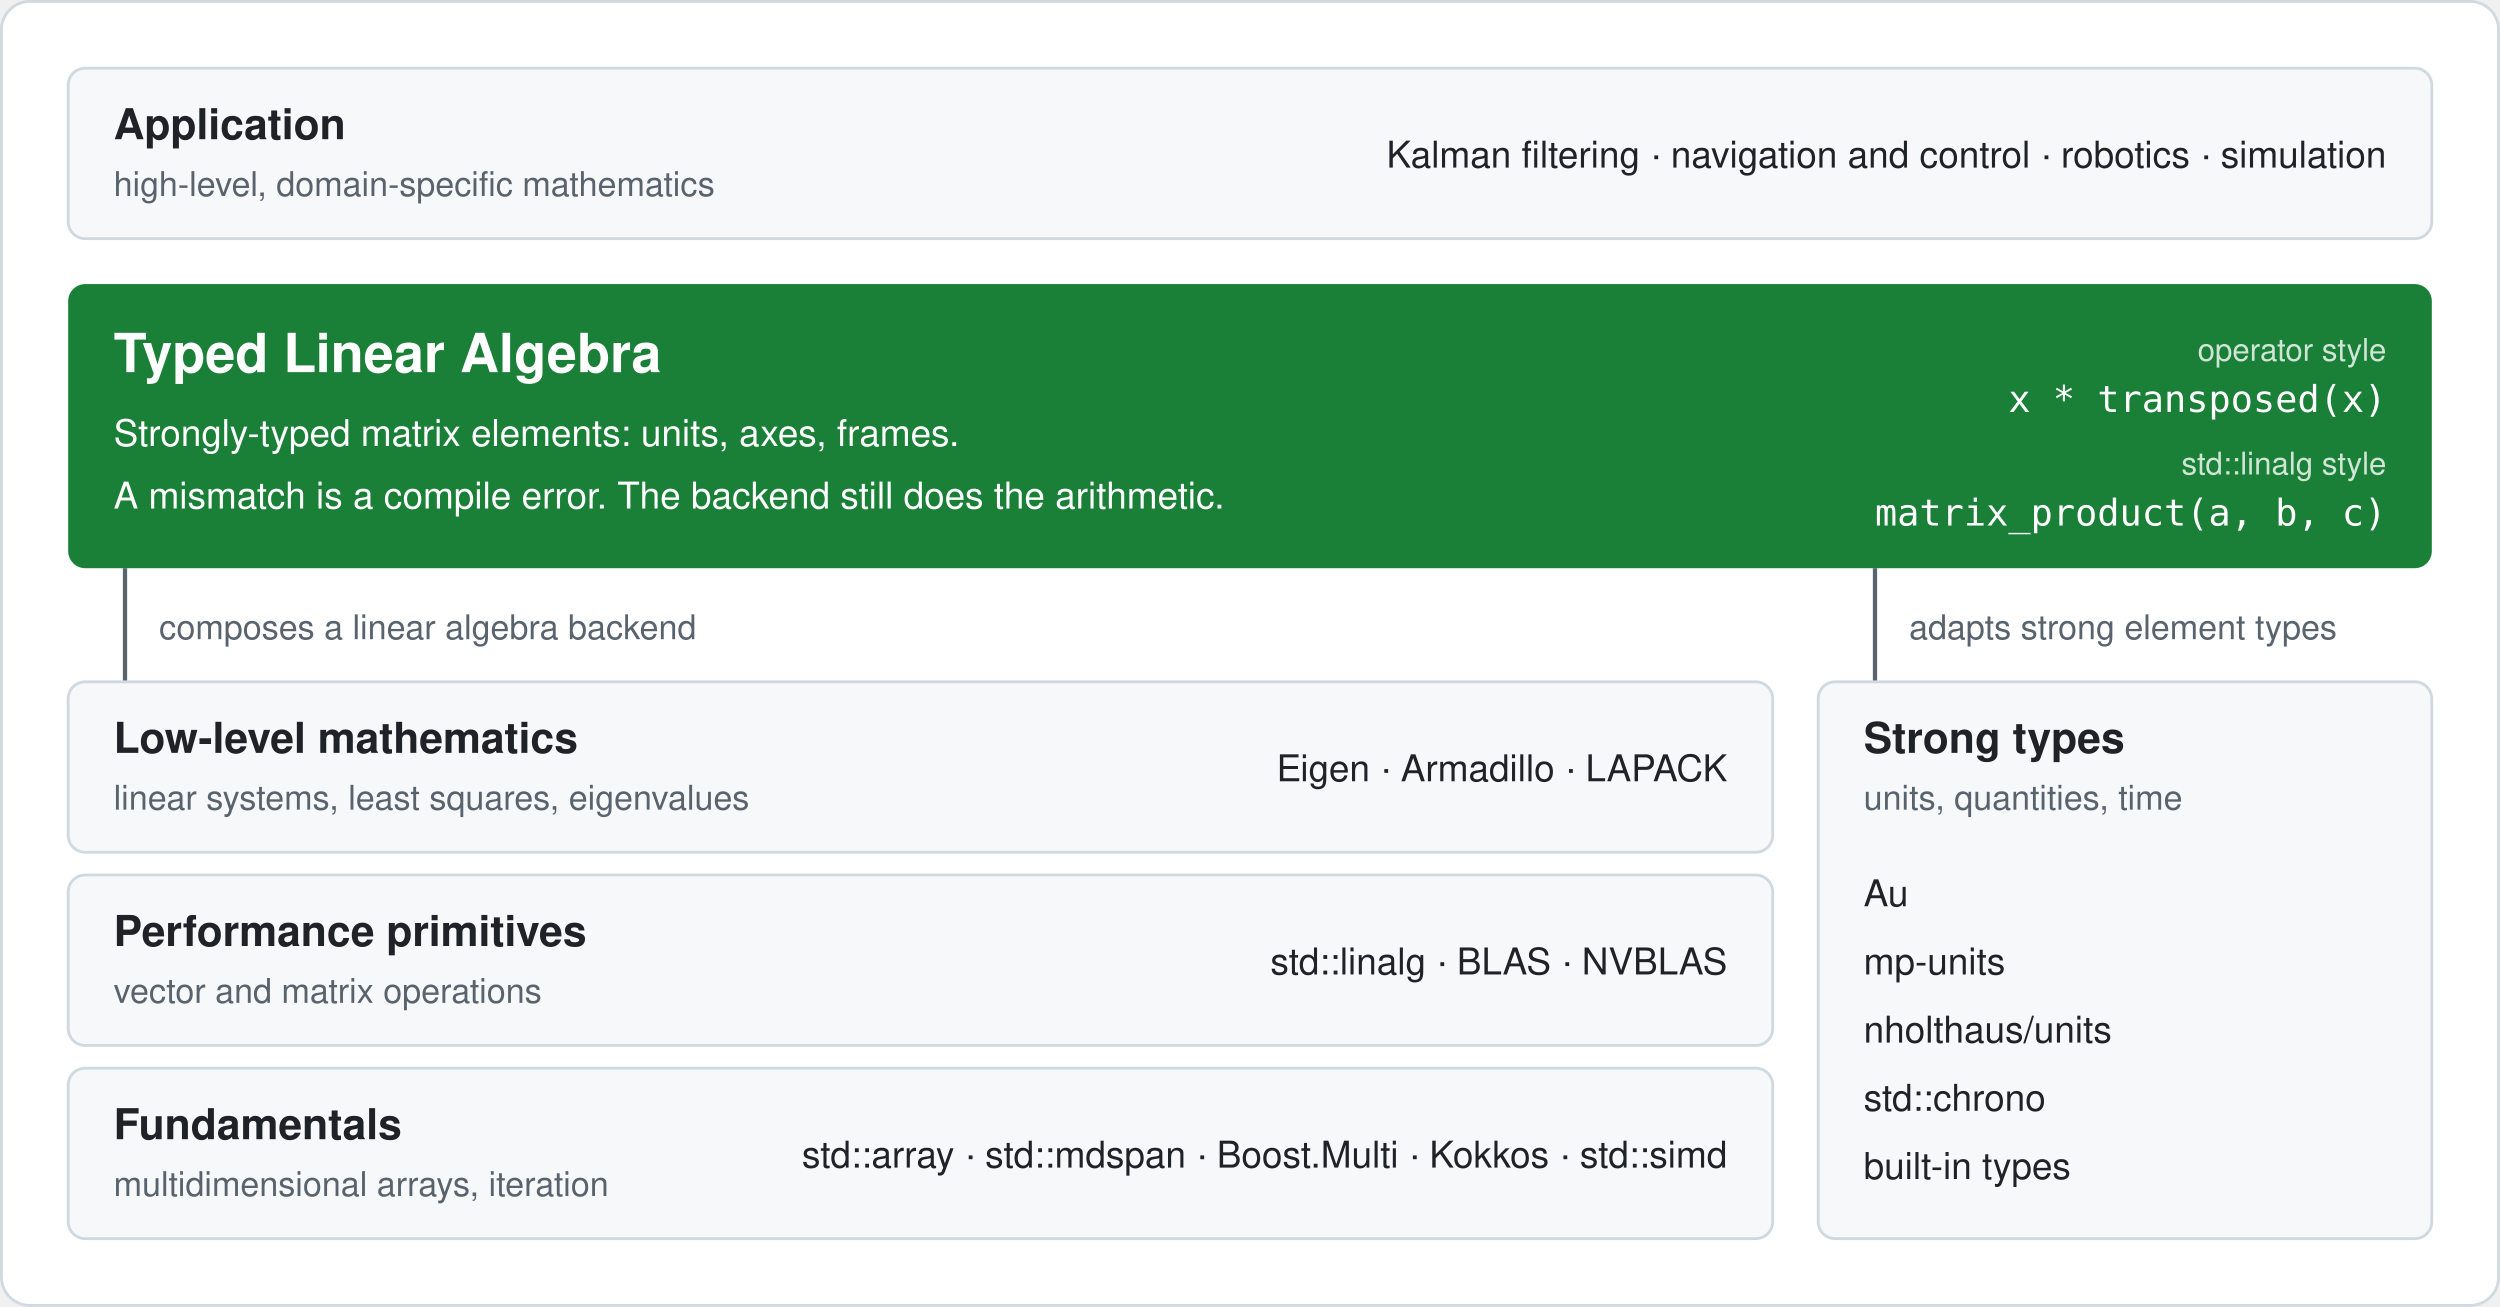
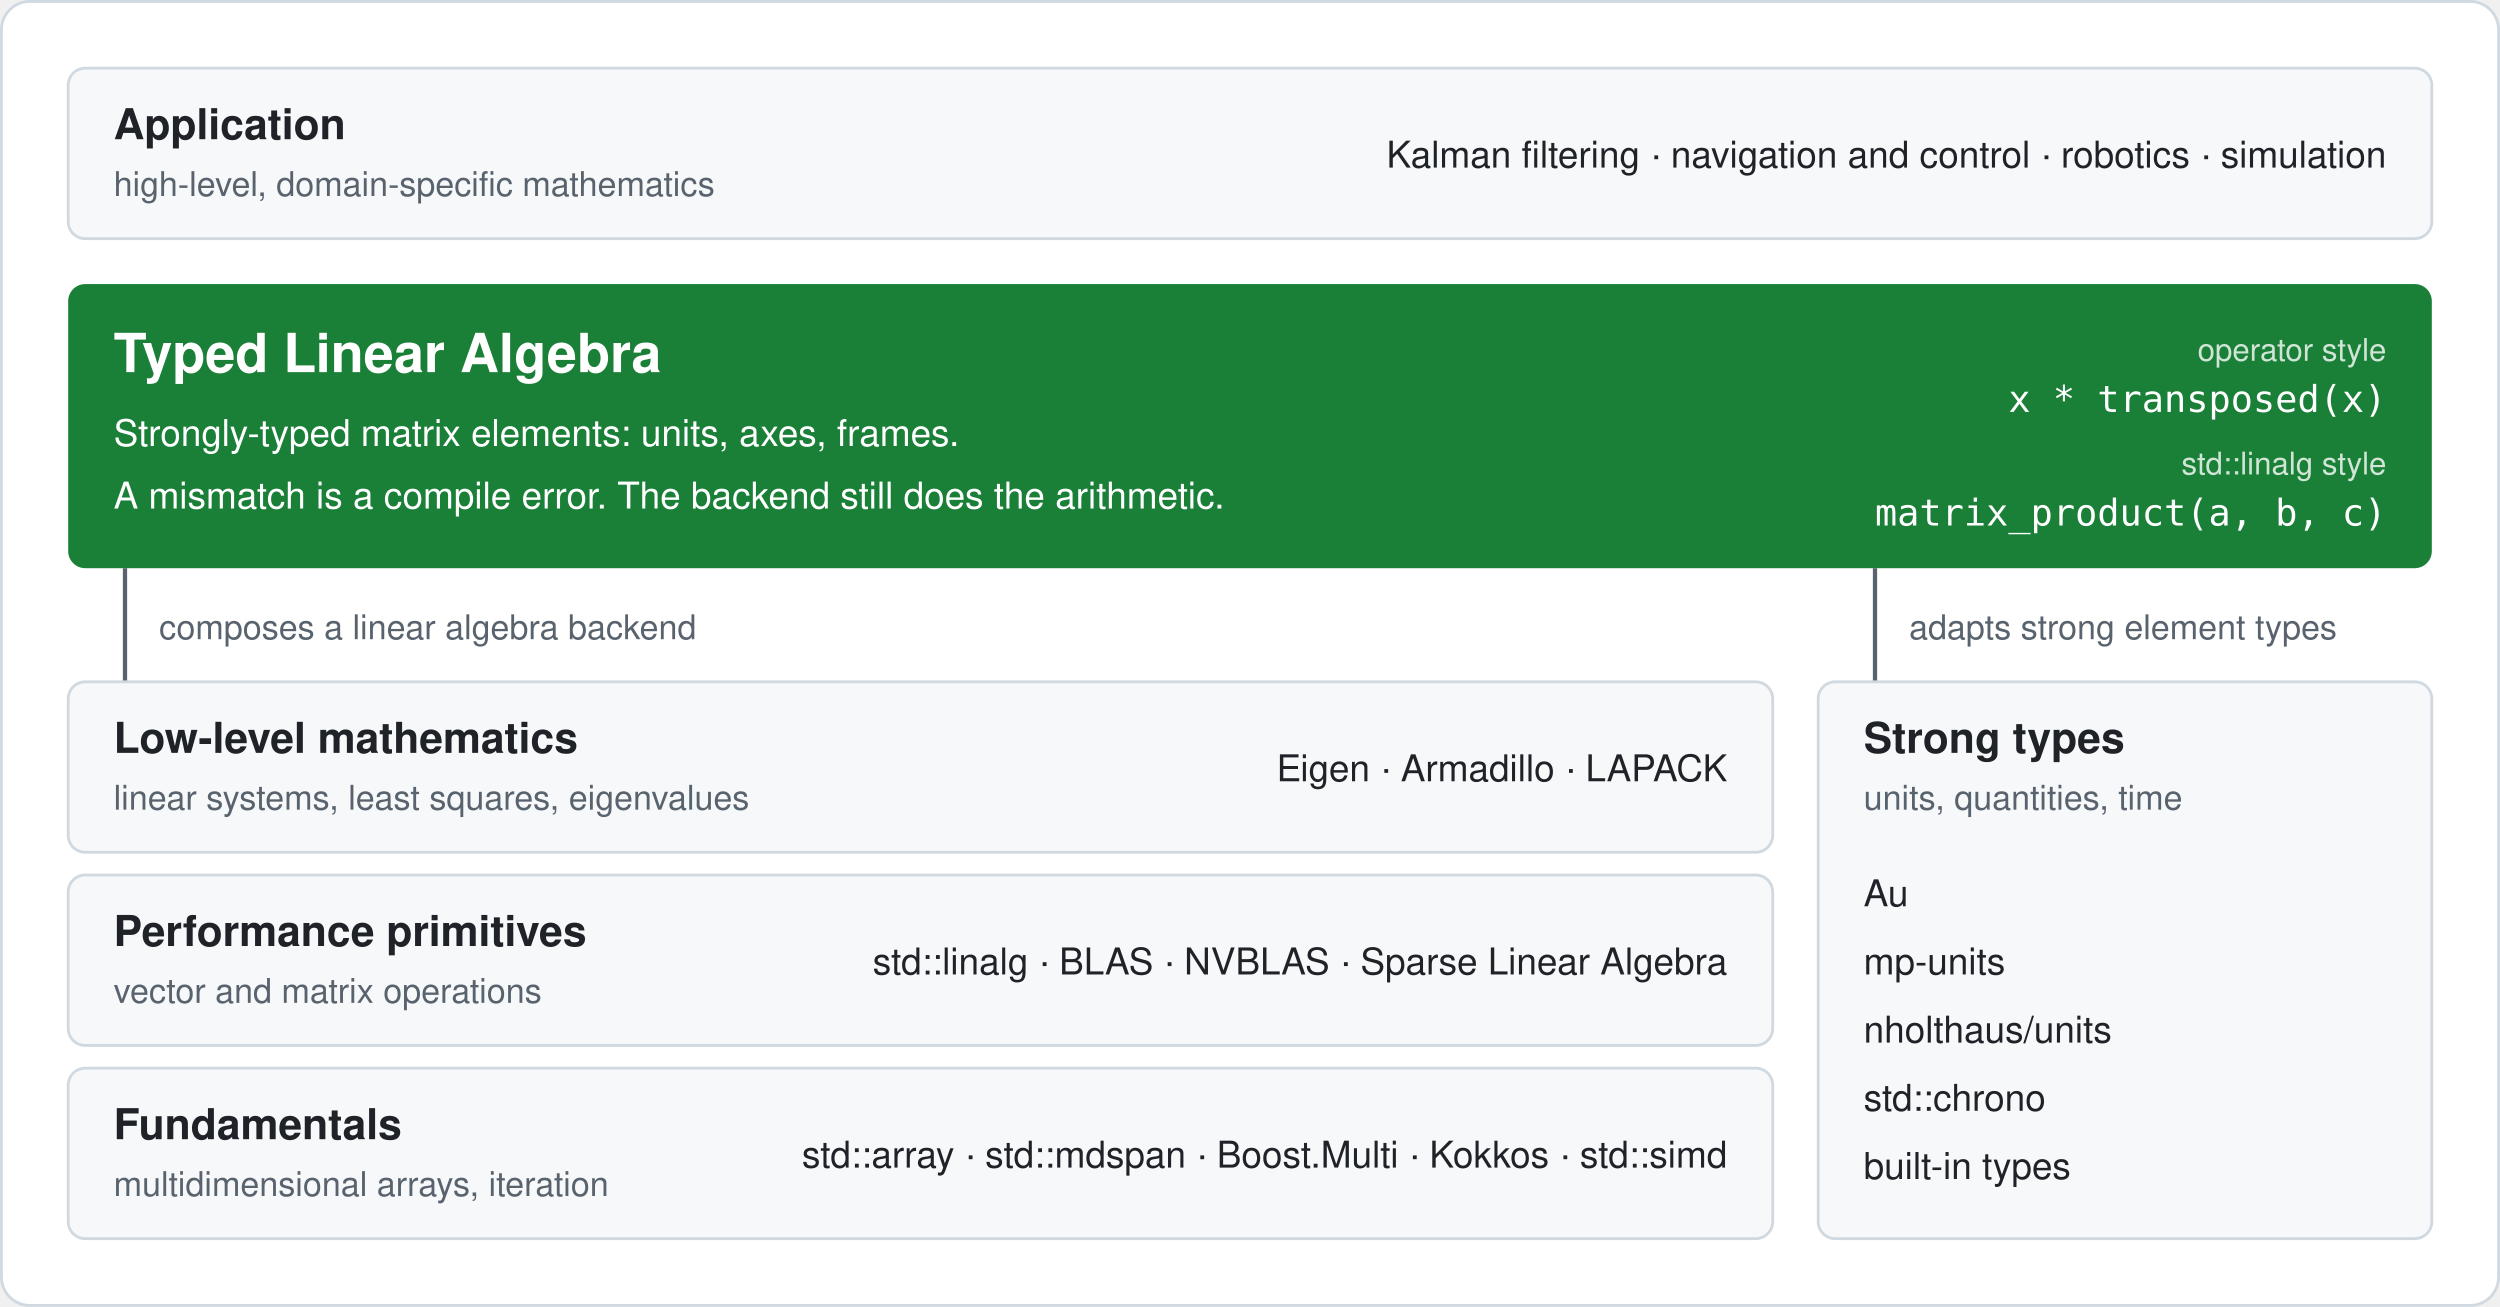
<svg xmlns="http://www.w3.org/2000/svg" viewBox="0 0 880 460" width="880" height="460" role="img" aria-labelledby="title description" font-family="-apple-system, 'Segoe UI', Helvetica, Arial, 'DejaVu Sans', sans-serif">
  <style>
    @media (prefers-color-scheme: dark) {
      .card { fill: #0d1117; stroke: #3d444d; }
      .layer { fill: #151b23; stroke: #3d444d; }
      .ink { fill: #f0f6fc; }
      .muted { fill: #9198a1; }
      .link { stroke: #9198a1; }
      .accent { fill: #238636; }
    }
  </style>
  <rect class="card" x="0.5" y="0.5" width="879" height="459" rx="10" fill="#ffffff" stroke="#d1d9e0" />
  <rect class="layer" x="24" y="24" width="832" height="60" rx="6" fill="#f6f8fa" stroke="#d1d9e0" />
  <text class="ink" x="40" y="49" font-size="15" font-weight="600" fill="#1f2328">Application</text>
  <text class="muted" x="40" y="69" font-size="12" fill="#59636e">high-level, domain-specific mathematics</text>
  <text class="ink" x="840" y="59" font-size="13" text-anchor="end" fill="#1f2328">Kalman filtering · navigation and control · robotics · simulation</text>
  <rect class="accent" x="24" y="100" width="832" height="100" rx="6" fill="#1a7f37" />
  <text x="40" y="131" font-size="19" font-weight="700" fill="#ffffff">Typed Linear Algebra</text>
  <text x="40" y="157" font-size="13" fill="#ffffff">Strongly-typed matrix elements: units, axes, frames.</text>
  <text x="40" y="179" font-size="13" fill="#ffffff">A mismatch is a compile error. The backend still does the arithmetic.</text>
  <text x="840" y="127" font-size="11" text-anchor="end" fill="#ffffff" fill-opacity="0.8">operator style</text>
  <text x="840" y="145" font-size="13" text-anchor="end" fill="#ffffff" font-family="ui-monospace, SFMono-Regular, Menlo, Consolas, 'DejaVu Sans Mono', monospace">x * transposed(x)</text>
  <text x="840" y="167" font-size="11" text-anchor="end" fill="#ffffff" fill-opacity="0.8">std::linalg style</text>
  <text x="840" y="185" font-size="13" text-anchor="end" fill="#ffffff" font-family="ui-monospace, SFMono-Regular, Menlo, Consolas, 'DejaVu Sans Mono', monospace">matrix_product(a, b, c)</text>
  <line class="link" x1="44" y1="200" x2="44" y2="240" stroke="#59636e" stroke-width="1.5" />
  <text class="muted" x="56" y="225" font-size="12" fill="#59636e">composes a linear algebra backend</text>
  <line class="link" x1="660" y1="200" x2="660" y2="240" stroke="#59636e" stroke-width="1.5" />
  <text class="muted" x="672" y="225" font-size="12" fill="#59636e">adapts strong element types</text>
  <rect class="layer" x="24" y="240" width="600" height="60" rx="6" fill="#f6f8fa" stroke="#d1d9e0" />
  <text class="ink" x="40" y="265" font-size="15" font-weight="600" fill="#1f2328">Low-level mathematics</text>
  <text class="muted" x="40" y="285" font-size="12" fill="#59636e">linear systems, least squares, eigenvalues</text>
  <text class="ink" x="608" y="275" font-size="13" text-anchor="end" fill="#1f2328">Eigen · Armadillo · LAPACK</text>
  <rect class="layer" x="24" y="308" width="600" height="60" rx="6" fill="#f6f8fa" stroke="#d1d9e0" />
  <text class="ink" x="40" y="333" font-size="15" font-weight="600" fill="#1f2328">Performance primitives</text>
  <text class="muted" x="40" y="353" font-size="12" fill="#59636e">vector and matrix operations</text>
-   <text class="ink" x="608" y="343" font-size="13" text-anchor="end" fill="#1f2328">std::linalg · BLAS · NVBLAS</text>
+   <text class="ink" x="608" y="343" font-size="13" text-anchor="end" fill="#1f2328">std::linalg · BLAS · NVBLAS · Sparse Linear Algebra</text>
  <rect class="layer" x="24" y="376" width="600" height="60" rx="6" fill="#f6f8fa" stroke="#d1d9e0" />
  <text class="ink" x="40" y="401" font-size="15" font-weight="600" fill="#1f2328">Fundamentals</text>
  <text class="muted" x="40" y="421" font-size="12" fill="#59636e">multidimensional arrays, iteration</text>
  <text class="ink" x="608" y="411" font-size="13" text-anchor="end" fill="#1f2328">std::array · std::mdspan · Boost.Multi · Kokkos · std::simd</text>
  <rect class="layer" x="640" y="240" width="216" height="196" rx="6" fill="#f6f8fa" stroke="#d1d9e0" />
  <text class="ink" x="656" y="265" font-size="15" font-weight="600" fill="#1f2328">Strong types</text>
  <text class="muted" x="656" y="285" font-size="12" fill="#59636e">units, quantities, time</text>
  <text class="ink" x="656" y="319" font-size="13" fill="#1f2328">Au</text>
  <text class="ink" x="656" y="343" font-size="13" fill="#1f2328">mp-units</text>
  <text class="ink" x="656" y="367" font-size="13" fill="#1f2328">nholthaus/units</text>
  <text class="ink" x="656" y="391" font-size="13" fill="#1f2328">std::chrono</text>
  <text class="ink" x="656" y="415" font-size="13" fill="#1f2328">built-in types</text>
</svg>
